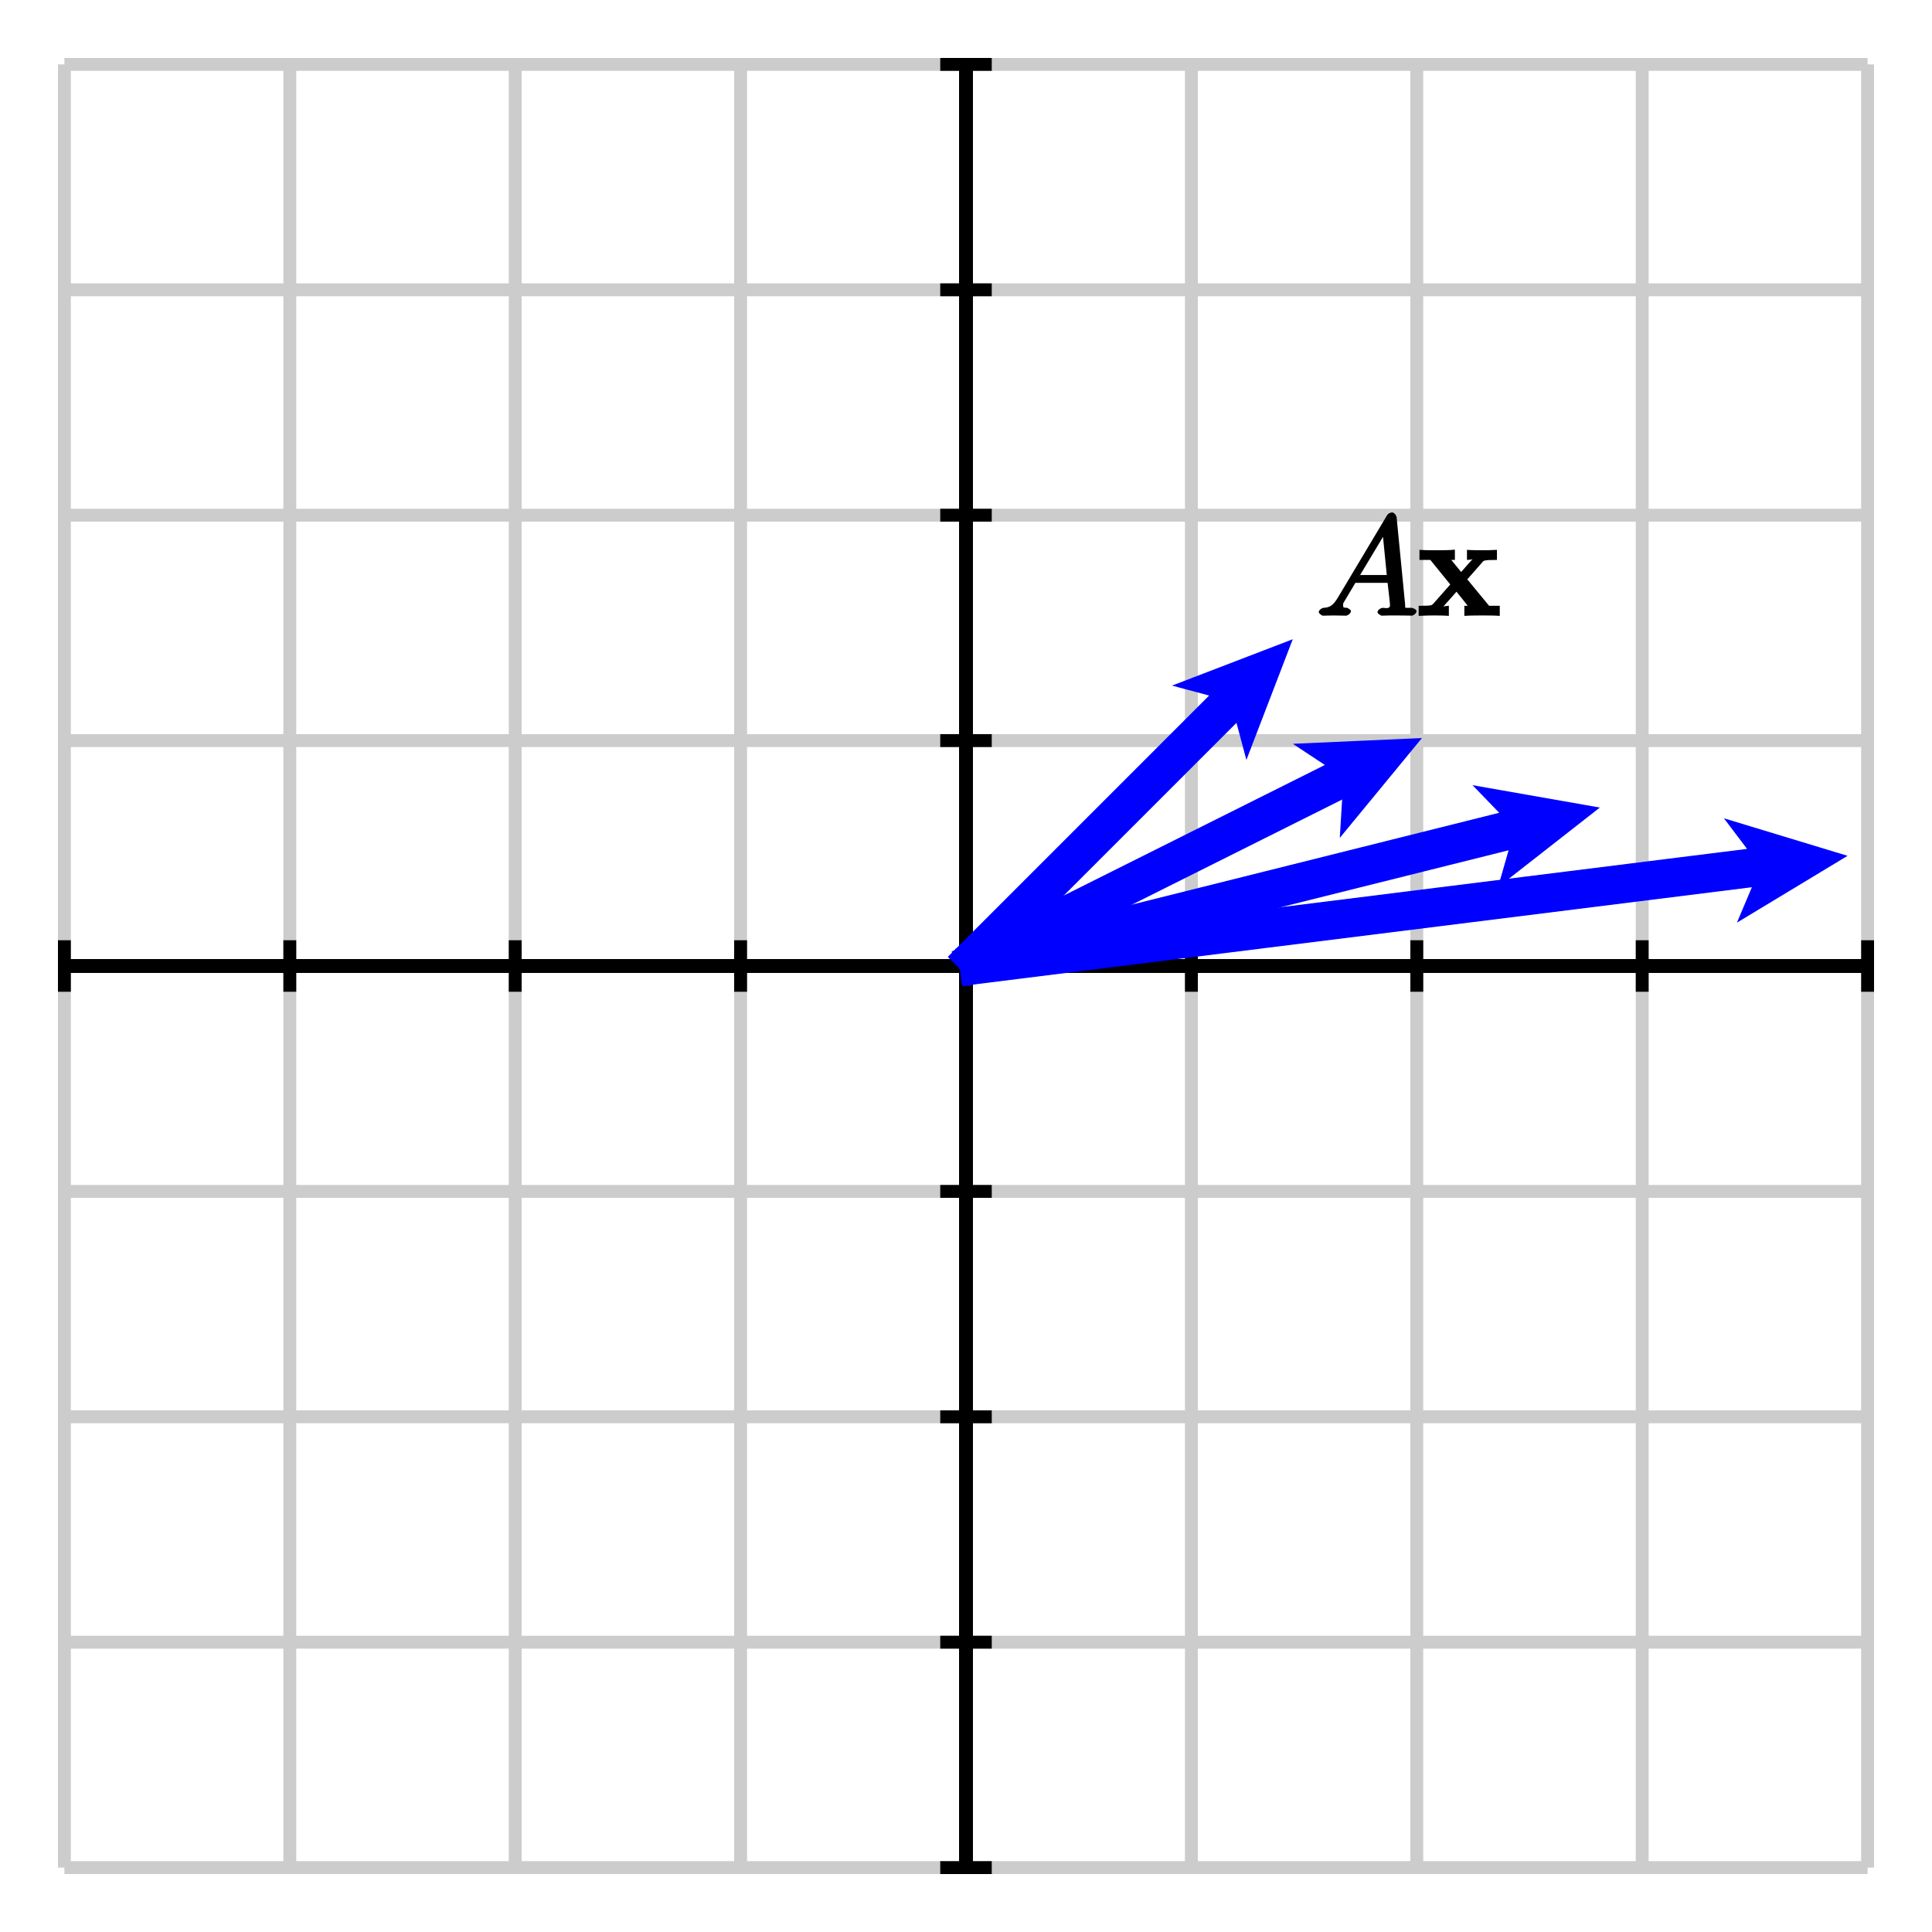
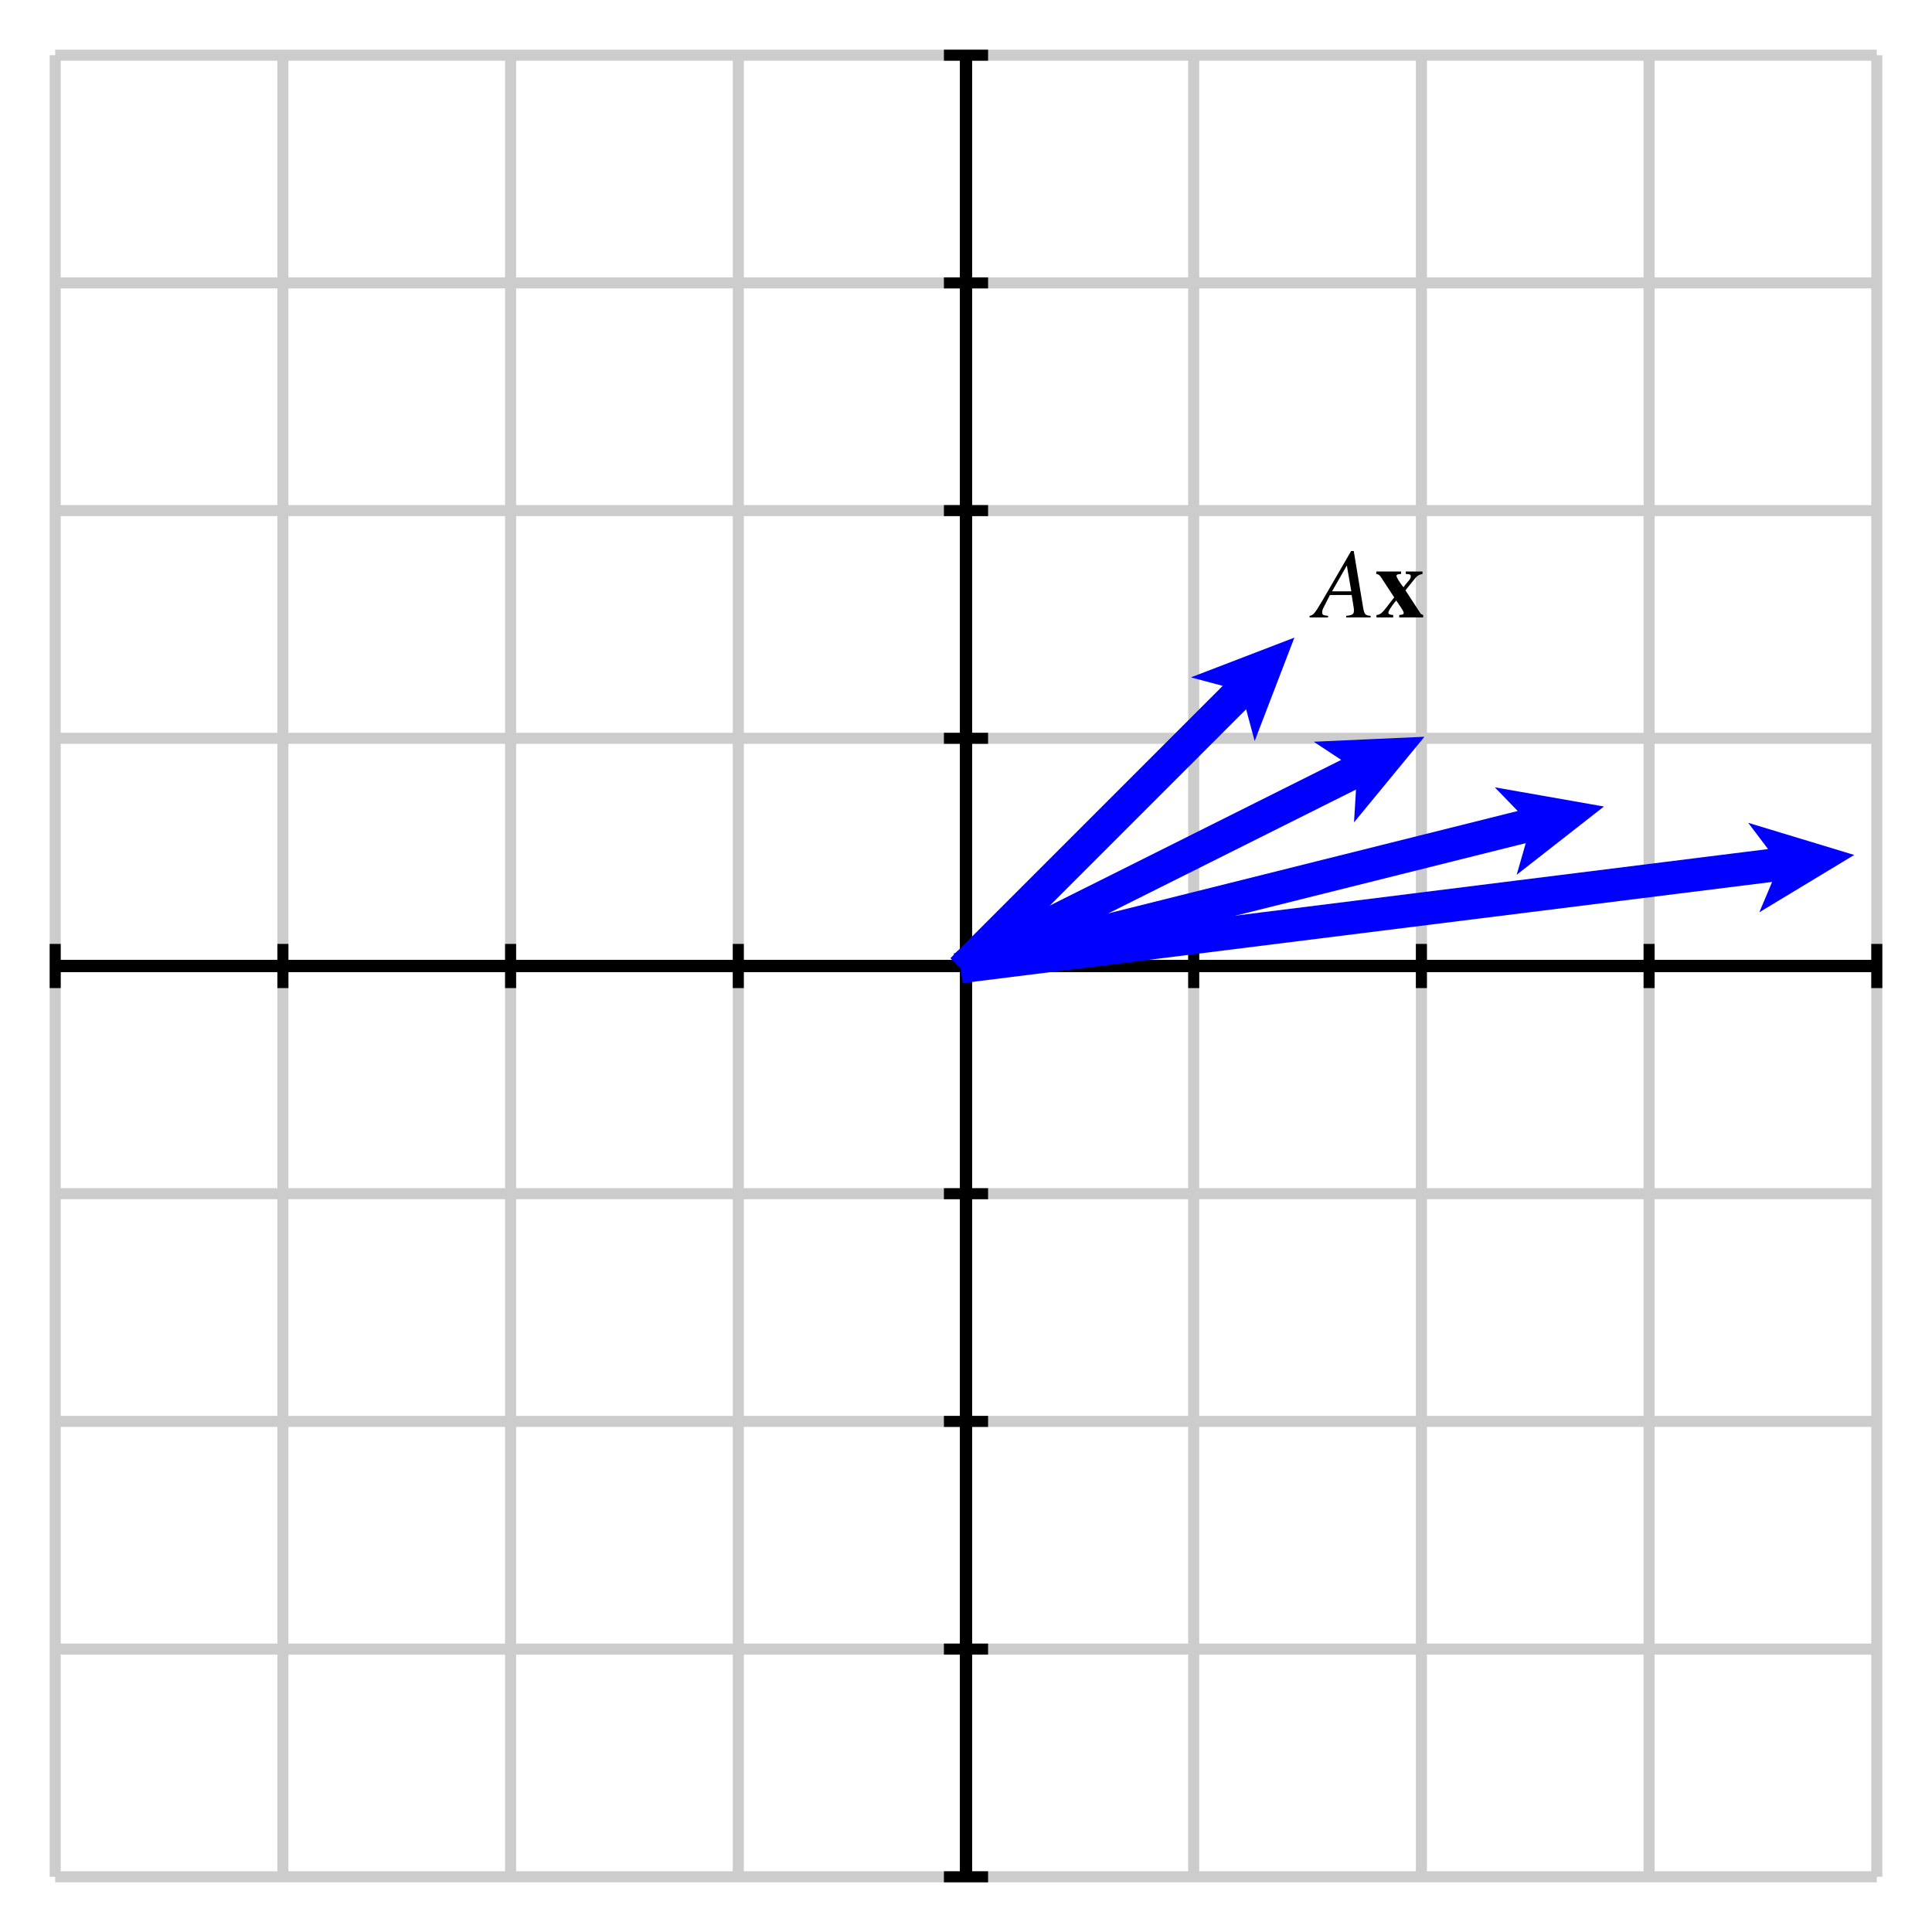
- <svg xmlns="http://www.w3.org/2000/svg" xmlns:xlink="http://www.w3.org/1999/xlink" width="150pt" height="150pt" viewBox="0 0 150 150" version="1.1">
+ <svg xmlns="http://www.w3.org/2000/svg" xmlns:xlink="http://www.w3.org/1999/xlink" width="175pt" height="175pt" viewBox="0 0 175 175" version="1.1">
  <defs>
    <g>
      <symbol overflow="visible" id="glyph0-0">
        <path style="stroke:none;" d="" />
      </symbol>
      <symbol overflow="visible" id="glyph0-1">
-         <path style="stroke:none;" d="M 1.703 -1.453 C 1.328 -0.828 1.094 -0.641 0.578 -0.609 C 0.453 -0.609 0.188 -0.453 0.188 -0.266 C 0.188 -0.188 0.422 0 0.5 0 C 0.688 0 1.172 -0.016 1.375 -0.016 C 1.688 -0.016 2.031 0 2.328 0 C 2.391 0 2.688 -0.156 2.688 -0.359 C 2.688 -0.453 2.438 -0.609 2.375 -0.609 C 2.125 -0.641 2.078 -0.578 2.078 -0.828 C 2.078 -0.984 2.109 -1 2.25 -1.234 L 3.031 -2.547 L 5.531 -2.547 C 5.531 -2.609 5.531 -2.516 5.547 -2.422 C 5.578 -2.141 5.719 -1.016 5.719 -0.812 C 5.719 -0.484 5.328 -0.609 5.156 -0.609 C 5.047 -0.609 4.75 -0.469 4.75 -0.266 C 4.75 -0.156 5.016 0 5.078 0 C 5.266 0 5.484 -0.016 5.672 -0.016 L 6.281 -0.016 C 6.938 -0.016 7.422 0 7.422 0 C 7.5 0 7.781 -0.156 7.781 -0.359 C 7.781 -0.469 7.531 -0.609 7.359 -0.609 C 6.766 -0.609 6.922 -0.562 6.891 -0.891 L 6.234 -7.625 C 6.203 -7.844 6 -8.016 5.891 -8.016 C 5.781 -8.016 5.578 -7.953 5.484 -7.781 Z M 3.25 -2.906 L 5.422 -6.531 L 5.125 -6.641 L 5.469 -3.156 L 3.406 -3.156 Z M 3.25 -2.906 " />
+         <path style="stroke:none;" d="M 5.078 -0.141 C 4.562 -0.188 4.516 -0.266 4.391 -0.922 L 3.547 -6.016 L 3.312 -6.016 L 0.703 -1.516 C -0.016 -0.312 -0.094 -0.219 -0.453 -0.141 L -0.453 0 L 1.219 0 L 1.219 -0.141 C 0.766 -0.188 0.688 -0.234 0.688 -0.453 C 0.688 -0.625 0.719 -0.719 0.875 -1.016 L 1.391 -2.031 L 3.359 -2.031 L 3.547 -0.859 C 3.562 -0.781 3.562 -0.688 3.562 -0.625 C 3.562 -0.281 3.438 -0.203 2.859 -0.141 L 2.859 0 L 5.078 0 Z M 1.578 -2.359 L 2.922 -4.703 L 3.328 -2.359 Z M 1.578 -2.359 " />
      </symbol>
      <symbol overflow="visible" id="glyph1-0">
        <path style="stroke:none;" d="" />
      </symbol>
      <symbol overflow="visible" id="glyph1-1">
-         <path style="stroke:none;" d="M 3.719 -2.703 L 4.984 -4.141 C 5.094 -4.281 5.109 -4.328 6.125 -4.328 L 6.125 -5.109 C 5.391 -5.078 5.375 -5.078 5.016 -5.078 C 4.703 -5.078 4.234 -5.078 3.797 -5.109 L 3.797 -4.328 C 4.141 -4.328 4.219 -4.422 4.219 -4.344 C 4.219 -4.328 4.203 -4.359 4.188 -4.344 L 3.344 -3.391 L 2.578 -4.328 L 2.859 -4.328 L 2.859 -5.125 C 2.484 -5.078 1.75 -5.078 1.453 -5.078 C 1.141 -5.078 0.547 -5.078 0.109 -5.109 L 0.109 -4.328 L 0.953 -4.328 L 2.5 -2.422 L 1.203 -0.953 C 1.062 -0.797 1.094 -0.766 0.047 -0.766 L 0.047 0.016 C 0.844 -0.016 0.859 -0.016 1.203 -0.016 C 1.516 -0.016 1.969 -0.016 2.391 0.016 L 2.391 -0.766 C 2.062 -0.766 1.969 -0.672 1.969 -0.75 C 1.969 -0.75 1.922 -0.656 2 -0.75 L 2.984 -1.859 L 3.859 -0.766 L 3.594 -0.766 L 3.594 0.016 C 4 -0.016 4.719 -0.016 5.016 -0.016 C 5.344 -0.016 5.922 -0.016 6.344 0.016 L 6.344 -0.766 L 5.516 -0.766 L 3.828 -2.812 Z M 3.719 -2.703 " />
+         <path style="stroke:none;" d="M 4.359 -0.219 C 4.219 -0.266 4.156 -0.297 4.094 -0.391 L 2.75 -2.453 L 3.656 -3.578 C 3.828 -3.781 4.016 -3.891 4.297 -3.938 L 4.297 -4.156 L 2.781 -4.156 L 2.781 -3.938 C 2.859 -3.922 2.938 -3.922 2.969 -3.922 C 3.172 -3.906 3.234 -3.859 3.234 -3.719 C 3.234 -3.578 3.156 -3.422 2.891 -3.141 C 2.844 -3.094 2.703 -2.922 2.578 -2.734 C 2.516 -2.797 2.484 -2.844 2.453 -2.875 C 2.172 -3.266 1.938 -3.641 1.938 -3.766 C 1.938 -3.875 2.062 -3.922 2.359 -3.938 L 2.359 -4.156 L 0.109 -4.156 L 0.109 -3.938 C 0.344 -3.891 0.391 -3.859 0.578 -3.578 L 1.734 -1.812 C 1.469 -1.469 1.219 -1.172 1.141 -1.047 C 0.641 -0.391 0.453 -0.234 0.125 -0.219 L 0.125 0 L 1.641 0 L 1.641 -0.219 C 1.328 -0.234 1.203 -0.297 1.203 -0.438 C 1.203 -0.562 1.438 -0.938 1.766 -1.359 C 1.797 -1.391 1.859 -1.453 1.922 -1.531 C 2.094 -1.281 2.234 -1.047 2.297 -0.969 C 2.5 -0.672 2.594 -0.5 2.594 -0.391 C 2.594 -0.281 2.469 -0.234 2.188 -0.219 L 2.188 0 L 4.359 0 Z M 4.359 -0.219 " />
      </symbol>
    </g>
  </defs>
  <g id="surface1">
-     <path style="fill:none;stroke-width:10;stroke-linecap:butt;stroke-linejoin:miter;stroke:rgb(80.077%,80.077%,80.077%);stroke-opacity:1;stroke-miterlimit:10;" d="M 50 50 L 50 1450 M 225 50 L 225 1450 M 400 50 L 400 1450 M 575 50 L 575 1450 M 750 50 L 750 1450 M 925 50 L 925 1450 M 1100 50 L 1100 1450 M 1275 50 L 1275 1450 M 1450 50 L 1450 1450 M 50 50 L 1450 50 M 50 225 L 1450 225 M 50 400 L 1450 400 M 50 575 L 1450 575 M 50 750 L 1450 750 M 50 925 L 1450 925 M 50 1100 L 1450 1100 M 50 1275 L 1450 1275 M 50 1450 L 1450 1450 " transform="matrix(0.1,0,0,-0.1,0,150)" />
-     <path style="fill:none;stroke-width:10;stroke-linecap:butt;stroke-linejoin:miter;stroke:rgb(0%,0%,0%);stroke-opacity:1;stroke-miterlimit:10;" d="M 50 750 L 1450 750 M 750 50 L 750 1450 " transform="matrix(0.1,0,0,-0.1,0,150)" />
-     <path style="fill:none;stroke-width:10;stroke-linecap:butt;stroke-linejoin:miter;stroke:rgb(0%,0%,0%);stroke-opacity:1;stroke-miterlimit:10;" d="M 50 750 L 1450 750 M 750 50 L 750 1450 M 50 730 L 50 770 " transform="matrix(0.1,0,0,-0.1,0,150)" />
-     <path style="fill:none;stroke-width:10;stroke-linecap:butt;stroke-linejoin:miter;stroke:rgb(0%,0%,0%);stroke-opacity:1;stroke-miterlimit:10;" d="M 50 750 L 1450 750 M 750 50 L 750 1450 M 225 730 L 225 770 " transform="matrix(0.1,0,0,-0.1,0,150)" />
-     <path style="fill:none;stroke-width:10;stroke-linecap:butt;stroke-linejoin:miter;stroke:rgb(0%,0%,0%);stroke-opacity:1;stroke-miterlimit:10;" d="M 50 750 L 1450 750 M 750 50 L 750 1450 M 400 730 L 400 770 " transform="matrix(0.1,0,0,-0.1,0,150)" />
-     <path style="fill:none;stroke-width:10;stroke-linecap:butt;stroke-linejoin:miter;stroke:rgb(0%,0%,0%);stroke-opacity:1;stroke-miterlimit:10;" d="M 50 750 L 1450 750 M 750 50 L 750 1450 M 575 730 L 575 770 " transform="matrix(0.1,0,0,-0.1,0,150)" />
-     <path style="fill:none;stroke-width:10;stroke-linecap:butt;stroke-linejoin:miter;stroke:rgb(0%,0%,0%);stroke-opacity:1;stroke-miterlimit:10;" d="M 50 750 L 1450 750 M 750 50 L 750 1450 M 750 730 L 750 770 " transform="matrix(0.1,0,0,-0.1,0,150)" />
-     <path style="fill:none;stroke-width:10;stroke-linecap:butt;stroke-linejoin:miter;stroke:rgb(0%,0%,0%);stroke-opacity:1;stroke-miterlimit:10;" d="M 50 750 L 1450 750 M 750 50 L 750 1450 M 925 730 L 925 770 " transform="matrix(0.1,0,0,-0.1,0,150)" />
-     <path style="fill:none;stroke-width:10;stroke-linecap:butt;stroke-linejoin:miter;stroke:rgb(0%,0%,0%);stroke-opacity:1;stroke-miterlimit:10;" d="M 50 750 L 1450 750 M 750 50 L 750 1450 M 1100 730 L 1100 770 " transform="matrix(0.1,0,0,-0.1,0,150)" />
-     <path style="fill:none;stroke-width:10;stroke-linecap:butt;stroke-linejoin:miter;stroke:rgb(0%,0%,0%);stroke-opacity:1;stroke-miterlimit:10;" d="M 50 750 L 1450 750 M 750 50 L 750 1450 M 1275 730 L 1275 770 " transform="matrix(0.1,0,0,-0.1,0,150)" />
-     <path style="fill:none;stroke-width:10;stroke-linecap:butt;stroke-linejoin:miter;stroke:rgb(0%,0%,0%);stroke-opacity:1;stroke-miterlimit:10;" d="M 50 750 L 1450 750 M 750 50 L 750 1450 M 1450 730 L 1450 770 " transform="matrix(0.1,0,0,-0.1,0,150)" />
-     <path style="fill:none;stroke-width:10;stroke-linecap:butt;stroke-linejoin:miter;stroke:rgb(0%,0%,0%);stroke-opacity:1;stroke-miterlimit:10;" d="M 50 750 L 1450 750 M 750 50 L 750 1450 M 730 50 L 770 50 " transform="matrix(0.1,0,0,-0.1,0,150)" />
-     <path style="fill:none;stroke-width:10;stroke-linecap:butt;stroke-linejoin:miter;stroke:rgb(0%,0%,0%);stroke-opacity:1;stroke-miterlimit:10;" d="M 50 750 L 1450 750 M 750 50 L 750 1450 M 730 225 L 770 225 " transform="matrix(0.1,0,0,-0.1,0,150)" />
-     <path style="fill:none;stroke-width:10;stroke-linecap:butt;stroke-linejoin:miter;stroke:rgb(0%,0%,0%);stroke-opacity:1;stroke-miterlimit:10;" d="M 50 750 L 1450 750 M 750 50 L 750 1450 M 730 400 L 770 400 " transform="matrix(0.1,0,0,-0.1,0,150)" />
-     <path style="fill:none;stroke-width:10;stroke-linecap:butt;stroke-linejoin:miter;stroke:rgb(0%,0%,0%);stroke-opacity:1;stroke-miterlimit:10;" d="M 50 750 L 1450 750 M 750 50 L 750 1450 M 730 575 L 770 575 " transform="matrix(0.1,0,0,-0.1,0,150)" />
-     <path style="fill:none;stroke-width:10;stroke-linecap:butt;stroke-linejoin:miter;stroke:rgb(0%,0%,0%);stroke-opacity:1;stroke-miterlimit:10;" d="M 50 750 L 1450 750 M 750 50 L 750 1450 M 730 750 L 770 750 " transform="matrix(0.1,0,0,-0.1,0,150)" />
-     <path style="fill:none;stroke-width:10;stroke-linecap:butt;stroke-linejoin:miter;stroke:rgb(0%,0%,0%);stroke-opacity:1;stroke-miterlimit:10;" d="M 50 750 L 1450 750 M 750 50 L 750 1450 M 730 925 L 770 925 " transform="matrix(0.1,0,0,-0.1,0,150)" />
-     <path style="fill:none;stroke-width:10;stroke-linecap:butt;stroke-linejoin:miter;stroke:rgb(0%,0%,0%);stroke-opacity:1;stroke-miterlimit:10;" d="M 50 750 L 1450 750 M 750 50 L 750 1450 M 730 1100 L 770 1100 " transform="matrix(0.1,0,0,-0.1,0,150)" />
-     <path style="fill:none;stroke-width:10;stroke-linecap:butt;stroke-linejoin:miter;stroke:rgb(0%,0%,0%);stroke-opacity:1;stroke-miterlimit:10;" d="M 50 750 L 1450 750 M 750 50 L 750 1450 M 730 1275 L 770 1275 " transform="matrix(0.1,0,0,-0.1,0,150)" />
-     <path style="fill:none;stroke-width:10;stroke-linecap:butt;stroke-linejoin:miter;stroke:rgb(0%,0%,0%);stroke-opacity:1;stroke-miterlimit:10;" d="M 50 750 L 1450 750 M 750 50 L 750 1450 M 730 1450 L 770 1450 " transform="matrix(0.1,0,0,-0.1,0,150)" />
-     <path style=" stroke:none;fill-rule:nonzero;fill:rgb(0%,0%,100%);fill-opacity:1;" d="M 75.707 75.707 L 96.258 55.156 L 96.855 57.387 L 99.5 50.5 L 92.613 53.145 L 94.844 53.742 L 74.293 74.293 L 75.707 75.707 " />
-     <path style="fill:none;stroke-width:10;stroke-linecap:butt;stroke-linejoin:miter;stroke:rgb(0%,0%,100%);stroke-opacity:1;stroke-miterlimit:10;" d="M 757.07 742.93 L 962.578 948.438 L 968.555 926.133 L 995 995 L 926.133 968.555 L 948.438 962.578 L 742.93 757.07 Z M 757.07 742.93 " transform="matrix(0.1,0,0,-0.1,0,150)" />
+     <path style="fill:none;stroke-width:10;stroke-linecap:butt;stroke-linejoin:miter;stroke:rgb(80.077%,80.077%,80.077%);stroke-opacity:1;stroke-miterlimit:10;" d="M 50 50 L 50 1700 M 256.25 50 L 256.25 1700 M 462.5 50 L 462.5 1700 M 668.75 50 L 668.75 1700 M 875 50 L 875 1700 M 1081.25 50 L 1081.25 1700 M 1287.5 50 L 1287.5 1700 M 1493.75 50 L 1493.75 1700 M 1700 50 L 1700 1700 M 50 50 L 1700 50 M 50 256.25 L 1700 256.25 M 50 462.5 L 1700 462.5 M 50 668.75 L 1700 668.75 M 50 875 L 1700 875 M 50 1081.25 L 1700 1081.25 M 50 1287.5 L 1700 1287.5 M 50 1493.75 L 1700 1493.75 M 50 1700 L 1700 1700 " transform="matrix(0.1,0,0,-0.1,0,175)" />
+     <path style="fill:none;stroke-width:10;stroke-linecap:butt;stroke-linejoin:miter;stroke:rgb(0%,0%,0%);stroke-opacity:1;stroke-miterlimit:10;" d="M 50 875 L 1700 875 M 875 50 L 875 1700 " transform="matrix(0.1,0,0,-0.1,0,175)" />
+     <path style="fill:none;stroke-width:10;stroke-linecap:butt;stroke-linejoin:miter;stroke:rgb(0%,0%,0%);stroke-opacity:1;stroke-miterlimit:10;" d="M 50 875 L 1700 875 M 875 50 L 875 1700 M 50 855 L 50 895 " transform="matrix(0.1,0,0,-0.1,0,175)" />
+     <path style="fill:none;stroke-width:10;stroke-linecap:butt;stroke-linejoin:miter;stroke:rgb(0%,0%,0%);stroke-opacity:1;stroke-miterlimit:10;" d="M 50 875 L 1700 875 M 875 50 L 875 1700 M 256.25 855 L 256.25 895 " transform="matrix(0.1,0,0,-0.1,0,175)" />
+     <path style="fill:none;stroke-width:10;stroke-linecap:butt;stroke-linejoin:miter;stroke:rgb(0%,0%,0%);stroke-opacity:1;stroke-miterlimit:10;" d="M 50 875 L 1700 875 M 875 50 L 875 1700 M 462.5 855 L 462.5 895 " transform="matrix(0.1,0,0,-0.1,0,175)" />
+     <path style="fill:none;stroke-width:10;stroke-linecap:butt;stroke-linejoin:miter;stroke:rgb(0%,0%,0%);stroke-opacity:1;stroke-miterlimit:10;" d="M 50 875 L 1700 875 M 875 50 L 875 1700 M 668.75 855 L 668.75 895 " transform="matrix(0.1,0,0,-0.1,0,175)" />
+     <path style="fill:none;stroke-width:10;stroke-linecap:butt;stroke-linejoin:miter;stroke:rgb(0%,0%,0%);stroke-opacity:1;stroke-miterlimit:10;" d="M 50 875 L 1700 875 M 875 50 L 875 1700 M 875 855 L 875 895 " transform="matrix(0.1,0,0,-0.1,0,175)" />
+     <path style="fill:none;stroke-width:10;stroke-linecap:butt;stroke-linejoin:miter;stroke:rgb(0%,0%,0%);stroke-opacity:1;stroke-miterlimit:10;" d="M 50 875 L 1700 875 M 875 50 L 875 1700 M 1081.25 855 L 1081.25 895 " transform="matrix(0.1,0,0,-0.1,0,175)" />
+     <path style="fill:none;stroke-width:10;stroke-linecap:butt;stroke-linejoin:miter;stroke:rgb(0%,0%,0%);stroke-opacity:1;stroke-miterlimit:10;" d="M 50 875 L 1700 875 M 875 50 L 875 1700 M 1287.5 855 L 1287.5 895 " transform="matrix(0.1,0,0,-0.1,0,175)" />
+     <path style="fill:none;stroke-width:10;stroke-linecap:butt;stroke-linejoin:miter;stroke:rgb(0%,0%,0%);stroke-opacity:1;stroke-miterlimit:10;" d="M 50 875 L 1700 875 M 875 50 L 875 1700 M 1493.75 855 L 1493.75 895 " transform="matrix(0.1,0,0,-0.1,0,175)" />
+     <path style="fill:none;stroke-width:10;stroke-linecap:butt;stroke-linejoin:miter;stroke:rgb(0%,0%,0%);stroke-opacity:1;stroke-miterlimit:10;" d="M 50 875 L 1700 875 M 875 50 L 875 1700 M 1700 855 L 1700 895 " transform="matrix(0.1,0,0,-0.1,0,175)" />
+     <path style="fill:none;stroke-width:10;stroke-linecap:butt;stroke-linejoin:miter;stroke:rgb(0%,0%,0%);stroke-opacity:1;stroke-miterlimit:10;" d="M 50 875 L 1700 875 M 875 50 L 875 1700 M 855 50 L 895 50 " transform="matrix(0.1,0,0,-0.1,0,175)" />
+     <path style="fill:none;stroke-width:10;stroke-linecap:butt;stroke-linejoin:miter;stroke:rgb(0%,0%,0%);stroke-opacity:1;stroke-miterlimit:10;" d="M 50 875 L 1700 875 M 875 50 L 875 1700 M 855 256.25 L 895 256.25 " transform="matrix(0.1,0,0,-0.1,0,175)" />
+     <path style="fill:none;stroke-width:10;stroke-linecap:butt;stroke-linejoin:miter;stroke:rgb(0%,0%,0%);stroke-opacity:1;stroke-miterlimit:10;" d="M 50 875 L 1700 875 M 875 50 L 875 1700 M 855 462.5 L 895 462.5 " transform="matrix(0.1,0,0,-0.1,0,175)" />
+     <path style="fill:none;stroke-width:10;stroke-linecap:butt;stroke-linejoin:miter;stroke:rgb(0%,0%,0%);stroke-opacity:1;stroke-miterlimit:10;" d="M 50 875 L 1700 875 M 875 50 L 875 1700 M 855 668.75 L 895 668.75 " transform="matrix(0.1,0,0,-0.1,0,175)" />
+     <path style="fill:none;stroke-width:10;stroke-linecap:butt;stroke-linejoin:miter;stroke:rgb(0%,0%,0%);stroke-opacity:1;stroke-miterlimit:10;" d="M 50 875 L 1700 875 M 875 50 L 875 1700 M 855 875 L 895 875 " transform="matrix(0.1,0,0,-0.1,0,175)" />
+     <path style="fill:none;stroke-width:10;stroke-linecap:butt;stroke-linejoin:miter;stroke:rgb(0%,0%,0%);stroke-opacity:1;stroke-miterlimit:10;" d="M 50 875 L 1700 875 M 875 50 L 875 1700 M 855 1081.25 L 895 1081.25 " transform="matrix(0.1,0,0,-0.1,0,175)" />
+     <path style="fill:none;stroke-width:10;stroke-linecap:butt;stroke-linejoin:miter;stroke:rgb(0%,0%,0%);stroke-opacity:1;stroke-miterlimit:10;" d="M 50 875 L 1700 875 M 875 50 L 875 1700 M 855 1287.5 L 895 1287.5 " transform="matrix(0.1,0,0,-0.1,0,175)" />
+     <path style="fill:none;stroke-width:10;stroke-linecap:butt;stroke-linejoin:miter;stroke:rgb(0%,0%,0%);stroke-opacity:1;stroke-miterlimit:10;" d="M 50 875 L 1700 875 M 875 50 L 875 1700 M 855 1493.75 L 895 1493.75 " transform="matrix(0.1,0,0,-0.1,0,175)" />
+     <path style="fill:none;stroke-width:10;stroke-linecap:butt;stroke-linejoin:miter;stroke:rgb(0%,0%,0%);stroke-opacity:1;stroke-miterlimit:10;" d="M 50 875 L 1700 875 M 875 50 L 875 1700 M 855 1700 L 895 1700 " transform="matrix(0.1,0,0,-0.1,0,175)" />
+     <path style=" stroke:none;fill-rule:nonzero;fill:rgb(0%,0%,100%);fill-opacity:1;" d="M 88.207 88.207 L 113.133 63.281 L 113.73 65.512 L 116.375 58.625 L 109.488 61.27 L 111.719 61.867 L 86.793 86.793 L 88.207 88.207 " />
+     <path style="fill:none;stroke-width:10;stroke-linecap:butt;stroke-linejoin:miter;stroke:rgb(0%,0%,100%);stroke-opacity:1;stroke-miterlimit:10;" d="M 882.07 867.93 L 1131.328 1117.188 L 1137.305 1094.883 L 1163.75 1163.75 L 1094.883 1137.305 L 1117.188 1131.328 L 867.93 882.07 Z M 882.07 867.93 " transform="matrix(0.1,0,0,-0.1,0,175)" />
    <g style="fill:rgb(0%,0%,0%);fill-opacity:1;">
-       <use xlink:href="#glyph0-1" x="102.2" y="47.8" />
+       <use xlink:href="#glyph0-1" x="119.075" y="55.925" />
    </g>
    <g style="fill:rgb(0%,0%,0%);fill-opacity:1;">
-       <use xlink:href="#glyph1-1" x="110.098" y="47.8" />
+       <use xlink:href="#glyph1-1" x="124.554" y="55.925" />
    </g>
-     <path style=" stroke:none;fill-rule:nonzero;fill:rgb(0%,0%,100%);fill-opacity:1;" d="M 75.449 75.895 L 104.754 61.242 L 104.613 63.547 L 109.301 57.852 L 101.934 58.18 L 103.859 59.453 L 74.551 74.105 L 75.449 75.895 " />
-     <path style="fill:none;stroke-width:10;stroke-linecap:butt;stroke-linejoin:miter;stroke:rgb(0%,0%,100%);stroke-opacity:1;stroke-miterlimit:10;" d="M 754.492 741.055 L 1047.539 887.578 L 1046.133 864.531 L 1093.008 921.484 L 1019.336 918.203 L 1038.594 905.469 L 745.508 758.945 Z M 754.492 741.055 " transform="matrix(0.1,0,0,-0.1,0,150)" />
-     <path style=" stroke:none;fill-rule:nonzero;fill:rgb(0%,0%,100%);fill-opacity:1;" d="M 75.242 75.969 L 117.848 65.32 L 117.211 67.539 L 123.02 62.996 L 115.754 61.719 L 117.359 63.379 L 74.758 74.031 L 75.242 75.969 " />
-     <path style="fill:none;stroke-width:10;stroke-linecap:butt;stroke-linejoin:miter;stroke:rgb(0%,0%,100%);stroke-opacity:1;stroke-miterlimit:10;" d="M 752.422 740.312 L 1178.477 846.797 L 1172.109 824.609 L 1230.195 870.039 L 1157.539 882.812 L 1173.594 866.211 L 747.578 759.688 Z M 752.422 740.312 " transform="matrix(0.1,0,0,-0.1,0,150)" />
-     <path style=" stroke:none;fill-rule:nonzero;fill:rgb(0%,0%,100%);fill-opacity:1;" d="M 75.125 75.992 L 136.812 68.281 L 135.914 70.41 L 142.227 66.598 L 135.172 64.457 L 136.562 66.297 L 74.875 74.008 L 75.125 75.992 " />
-     <path style="fill:none;stroke-width:10;stroke-linecap:butt;stroke-linejoin:miter;stroke:rgb(0%,0%,100%);stroke-opacity:1;stroke-miterlimit:10;" d="M 751.25 740.078 L 1368.125 817.188 L 1359.141 795.898 L 1422.266 834.023 L 1351.719 855.43 L 1365.625 837.031 L 748.75 759.922 Z M 751.25 740.078 " transform="matrix(0.1,0,0,-0.1,0,150)" />
+     <path style=" stroke:none;fill-rule:nonzero;fill:rgb(0%,0%,100%);fill-opacity:1;" d="M 87.949 88.395 L 123.379 70.68 L 123.238 72.984 L 127.926 67.285 L 120.559 67.617 L 122.484 68.891 L 87.051 86.605 L 87.949 88.395 " />
+     <path style="fill:none;stroke-width:10;stroke-linecap:butt;stroke-linejoin:miter;stroke:rgb(0%,0%,100%);stroke-opacity:1;stroke-miterlimit:10;" d="M 879.492 866.055 L 1233.789 1043.203 L 1232.383 1020.156 L 1279.258 1077.148 L 1205.586 1073.828 L 1224.844 1061.094 L 870.508 883.945 Z M 879.492 866.055 " transform="matrix(0.1,0,0,-0.1,0,175)" />
+     <path style=" stroke:none;fill-rule:nonzero;fill:rgb(0%,0%,100%);fill-opacity:1;" d="M 87.742 88.469 L 138.922 75.676 L 138.285 77.895 L 144.094 73.352 L 136.828 72.074 L 138.438 73.734 L 87.258 86.531 L 87.742 88.469 " />
+     <path style="fill:none;stroke-width:10;stroke-linecap:butt;stroke-linejoin:miter;stroke:rgb(0%,0%,100%);stroke-opacity:1;stroke-miterlimit:10;" d="M 877.422 865.312 L 1389.219 993.242 L 1382.852 971.055 L 1440.938 1016.484 L 1368.281 1029.258 L 1384.375 1012.656 L 872.578 884.688 Z M 877.422 865.312 " transform="matrix(0.1,0,0,-0.1,0,175)" />
+     <path style=" stroke:none;fill-rule:nonzero;fill:rgb(0%,0%,100%);fill-opacity:1;" d="M 87.625 88.492 L 161.316 79.281 L 160.418 81.41 L 166.734 77.594 L 159.676 75.453 L 161.07 77.297 L 87.375 86.508 L 87.625 88.492 " />
+     <path style="fill:none;stroke-width:10;stroke-linecap:butt;stroke-linejoin:miter;stroke:rgb(0%,0%,100%);stroke-opacity:1;stroke-miterlimit:10;" d="M 876.25 865.078 L 1613.164 957.188 L 1604.18 935.898 L 1667.344 974.062 L 1596.758 995.469 L 1610.703 977.031 L 873.75 884.922 Z M 876.25 865.078 " transform="matrix(0.1,0,0,-0.1,0,175)" />
  </g>
</svg>
